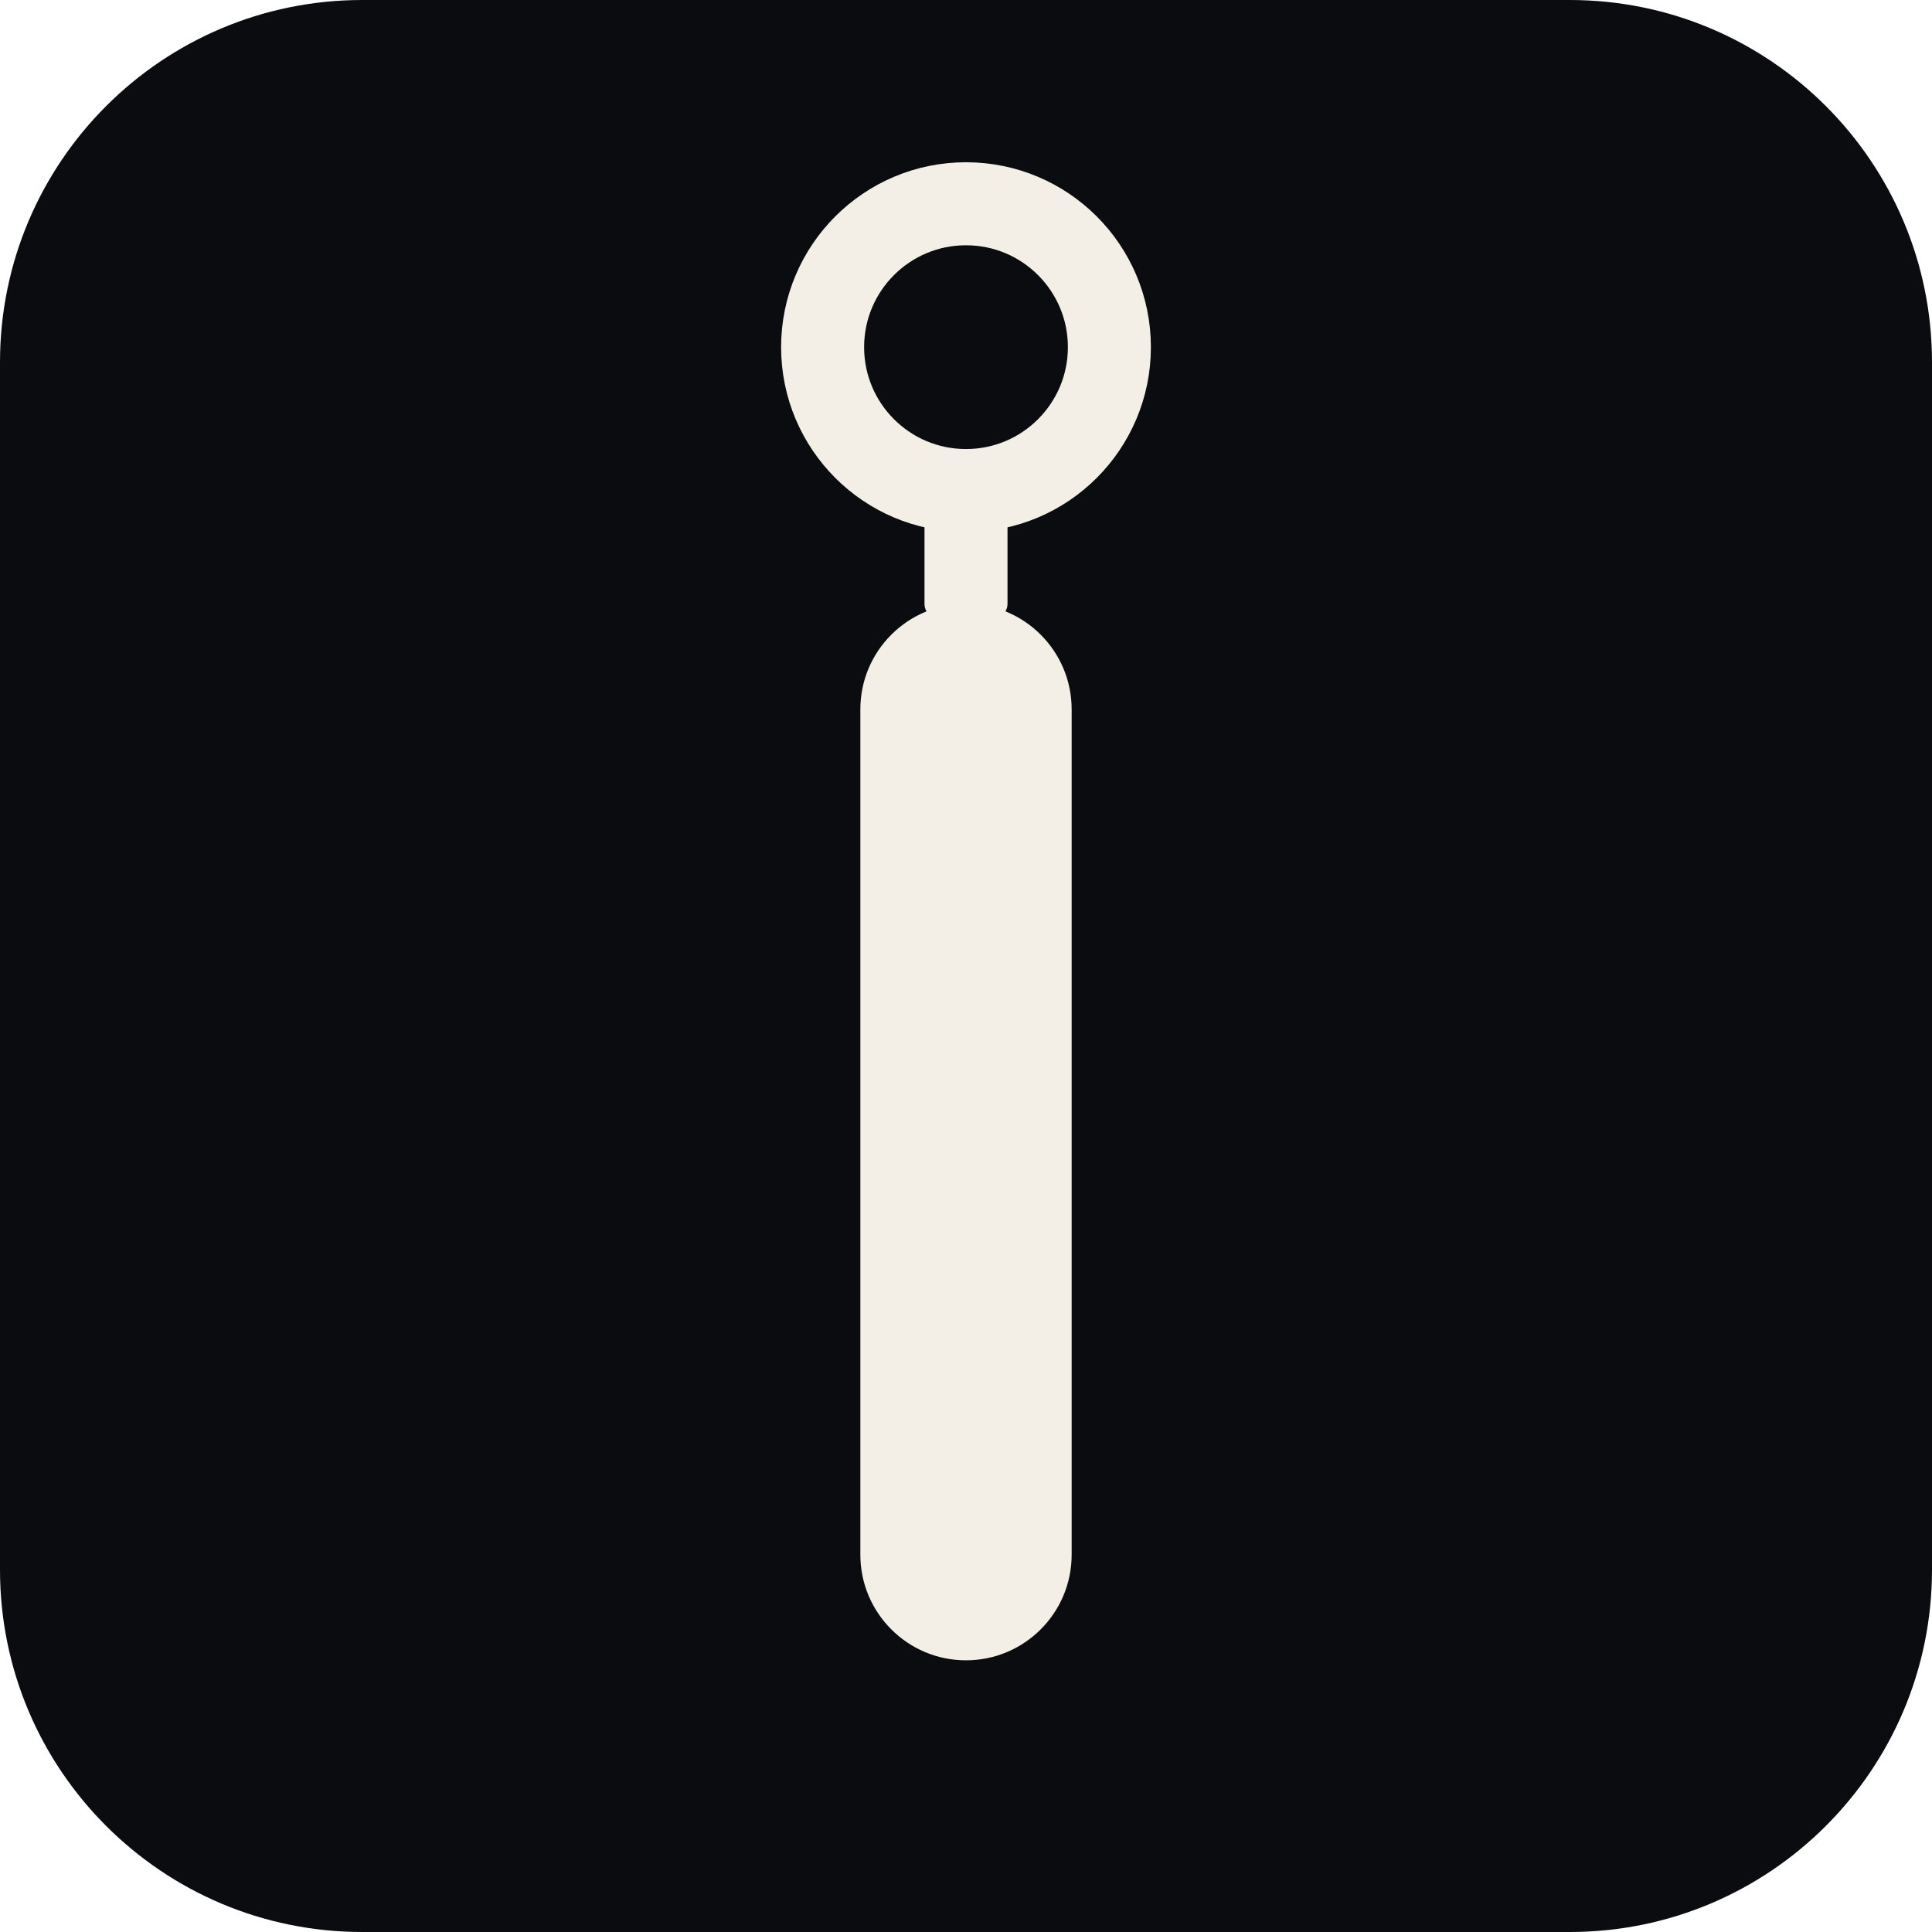
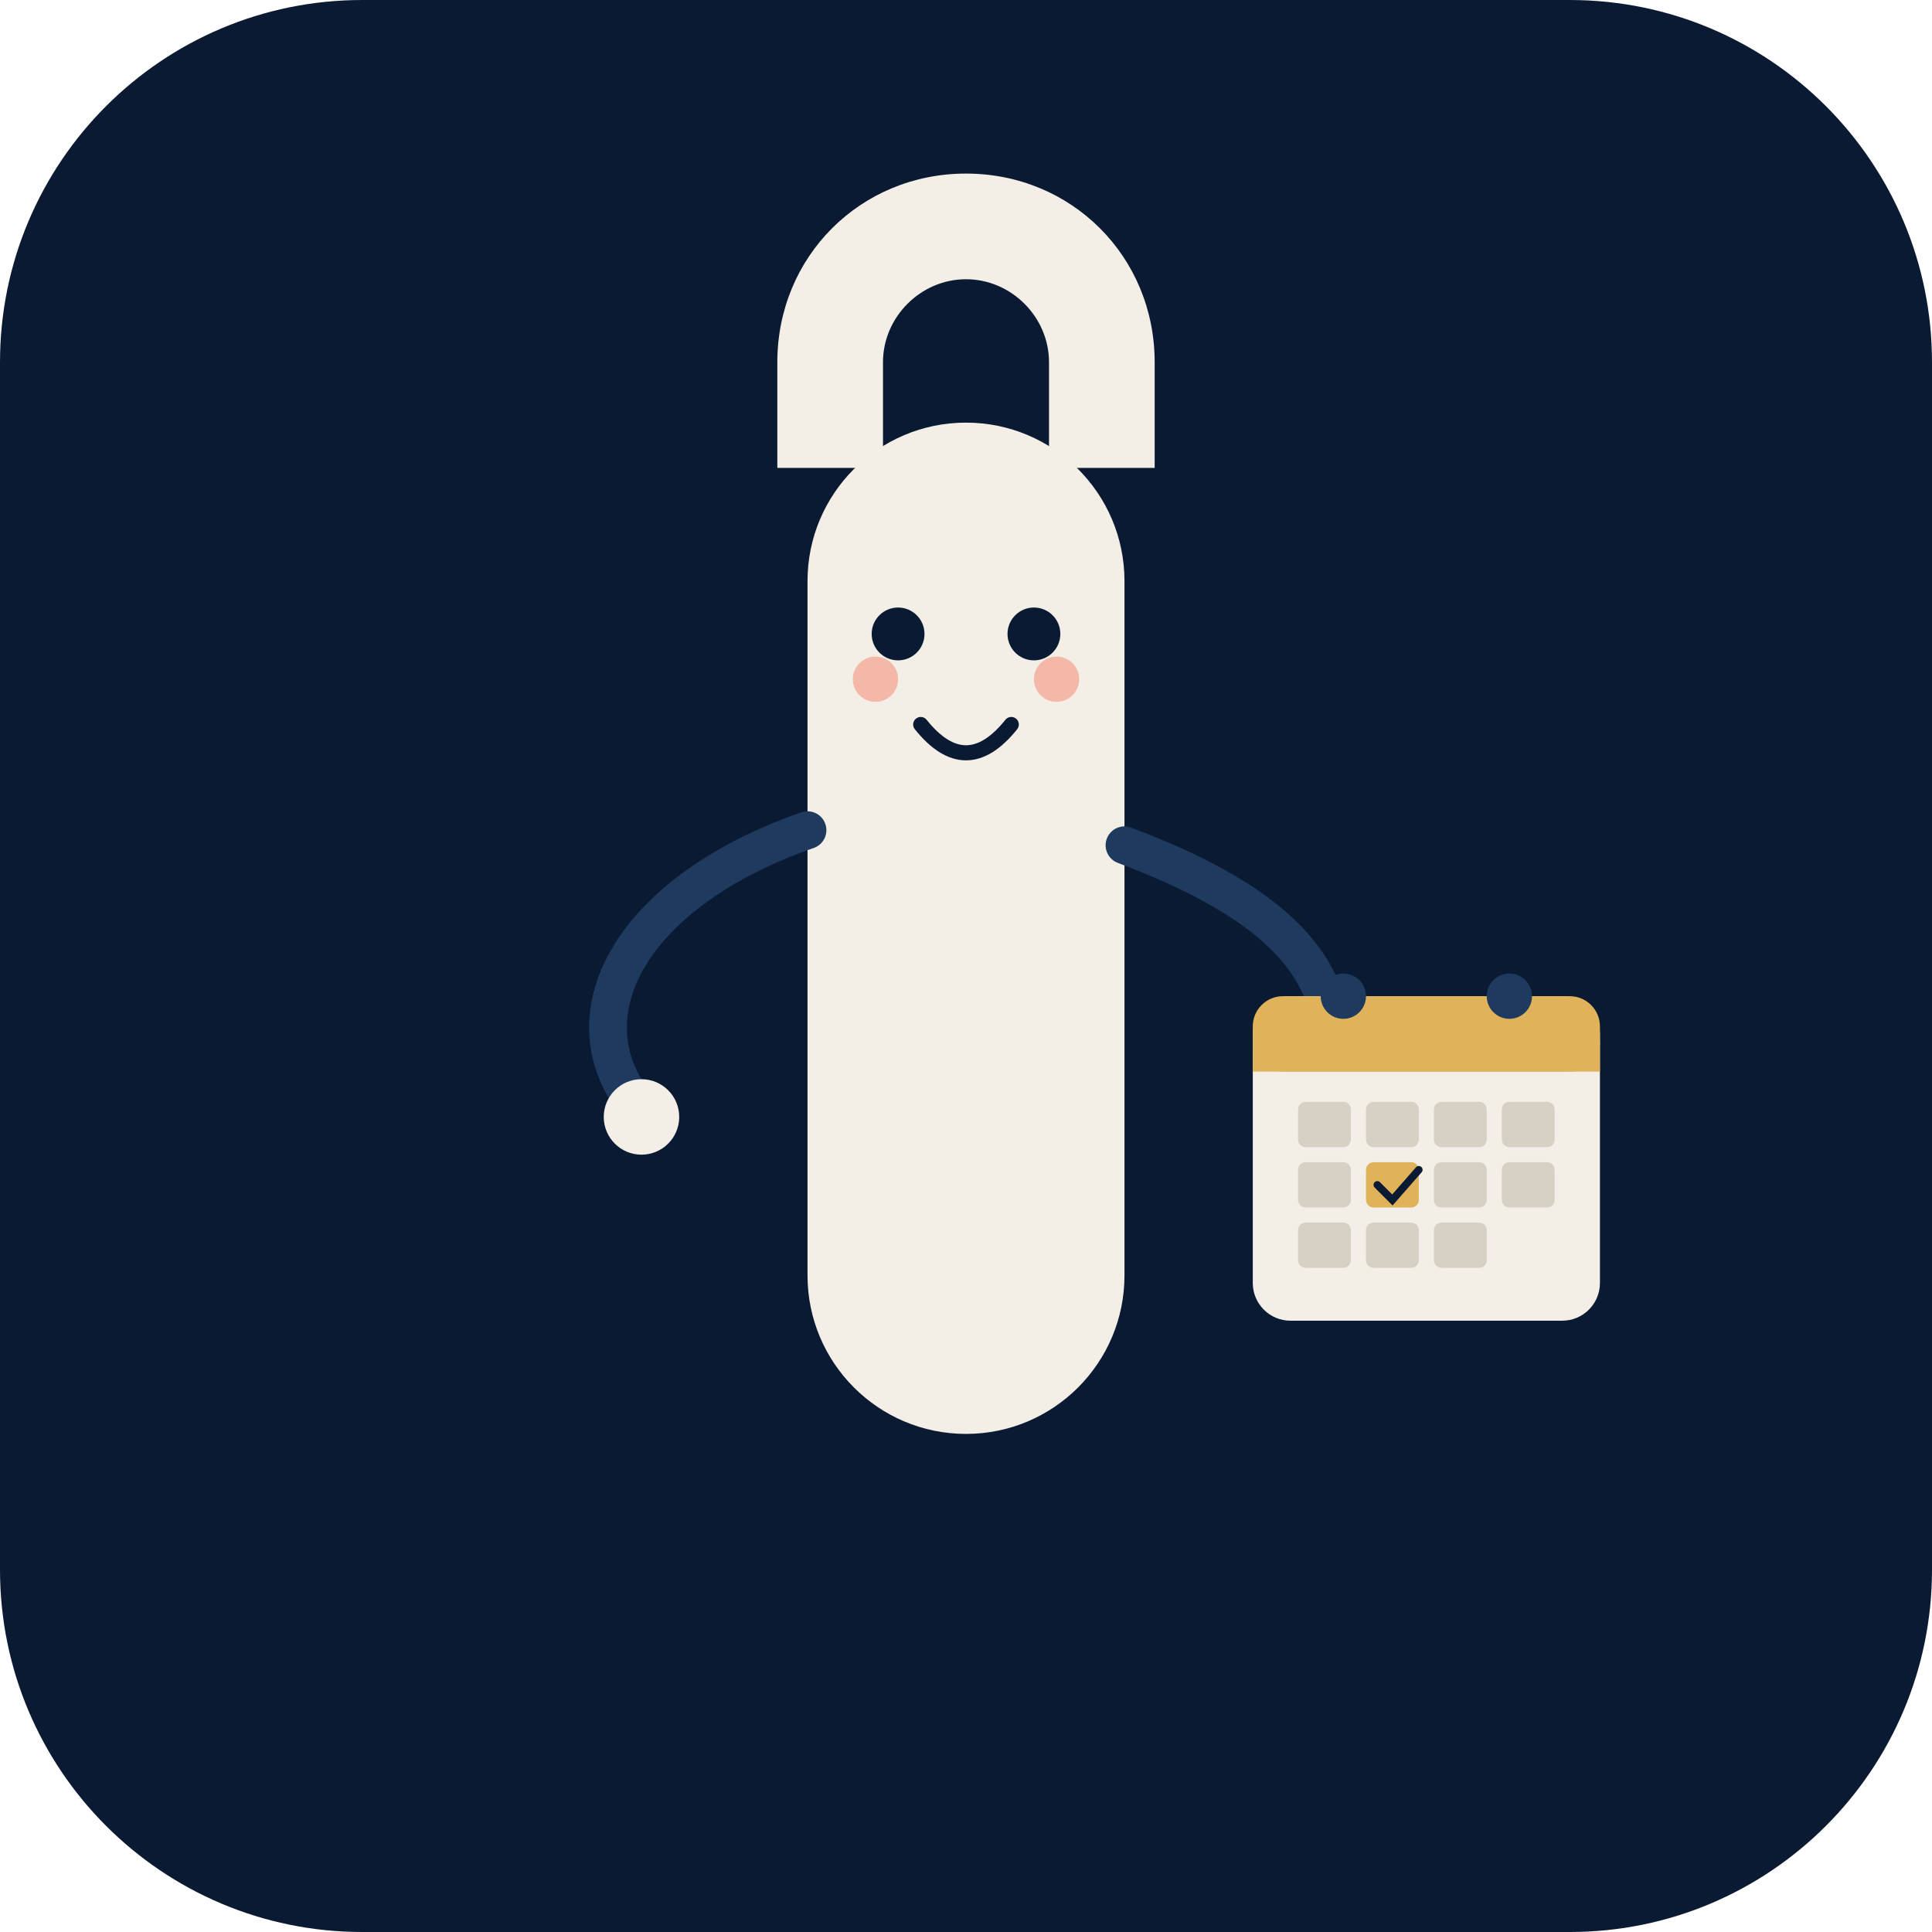
<svg xmlns="http://www.w3.org/2000/svg" viewBox="0 0 512 512">
-   <rect width="512" height="512" rx="96" fill="#0b0c0f" />
-   <g fill="#f3efe6">
-     <circle cx="256" cy="92" r="38" fill="none" stroke="#f3efe6" stroke-width="22" />
-     <rect x="245" y="128" width="22" height="36" rx="4" />
-     <rect x="228" y="160" width="56" height="280" rx="28" />
-     <rect x="244" y="230" width="24" height="6" rx="2" />
-     <rect x="244" y="258" width="24" height="6" rx="2" />
-     <rect x="244" y="320" width="24" height="6" rx="2" />
-     <rect x="244" y="348" width="24" height="6" rx="2" />
+   <rect width="512" height="512" rx="96" fill="#0b1a33" />
+   <path d="M256 46c-28 0-50 22-50 50v28h28v-28c0-12 10-22 22-22s22 10 22 22v28h28v-28c0-28-22-50-50-50z" fill="#f3efe6" />
+   <rect x="214" y="112" width="84" height="268" rx="42" fill="#f3efe6" />
+   <circle cx="238" cy="168" r="7" fill="#0b1a33" />
+   <circle cx="274" cy="168" r="7" fill="#0b1a33" />
+   <circle cx="232" cy="180" r="6" fill="#f4b8a8" />
+   <circle cx="280" cy="180" r="6" fill="#f4b8a8" />
+   <path d="M244 192c8 10 16 10 24 0" fill="none" stroke="#0b1a33" stroke-width="4" stroke-linecap="round" />
+   <path d="M214 220 C168 236 150 268 168 292" fill="none" stroke="#1e3a5f" stroke-width="10" stroke-linecap="round" />
+   <circle cx="170" cy="296" r="10" fill="#f3efe6" />
+   <path d="M298 224 C330 236 348 250 352 268" fill="none" stroke="#1e3a5f" stroke-width="10" stroke-linecap="round" />
+   <g transform="translate(332 250)">
+     <rect x="0" y="14" width="92" height="86" rx="10" fill="#f3efe6" />
+     <rect x="0" y="14" width="92" height="20" rx="8" fill="#e0b35a" />
+     <rect x="0" y="26" width="92" height="8" fill="#e0b35a" />
+     <circle cx="24" cy="14" r="6" fill="#1e3a5f" />
+     <circle cx="68" cy="14" r="6" fill="#1e3a5f" />
+     <g fill="#d7d0c4">
+       <rect x="12" y="42" width="14" height="12" rx="2" />
+       <rect x="30" y="42" width="14" height="12" rx="2" />
+       <rect x="48" y="42" width="14" height="12" rx="2" />
+       <rect x="66" y="42" width="14" height="12" rx="2" />
+       <rect x="12" y="58" width="14" height="12" rx="2" />
+       <rect x="48" y="58" width="14" height="12" rx="2" />
+       <rect x="66" y="58" width="14" height="12" rx="2" />
+       <rect x="12" y="74" width="14" height="12" rx="2" />
+       <rect x="30" y="74" width="14" height="12" rx="2" />
+       <rect x="48" y="74" width="14" height="12" rx="2" />
+     </g>
+     <rect x="30" y="58" width="14" height="12" rx="2" fill="#e0b35a" />
+     <path d="M33 64 l4 4 7-8" fill="none" stroke="#0b1a33" stroke-width="2" stroke-linecap="round" />
  </g>
</svg>
